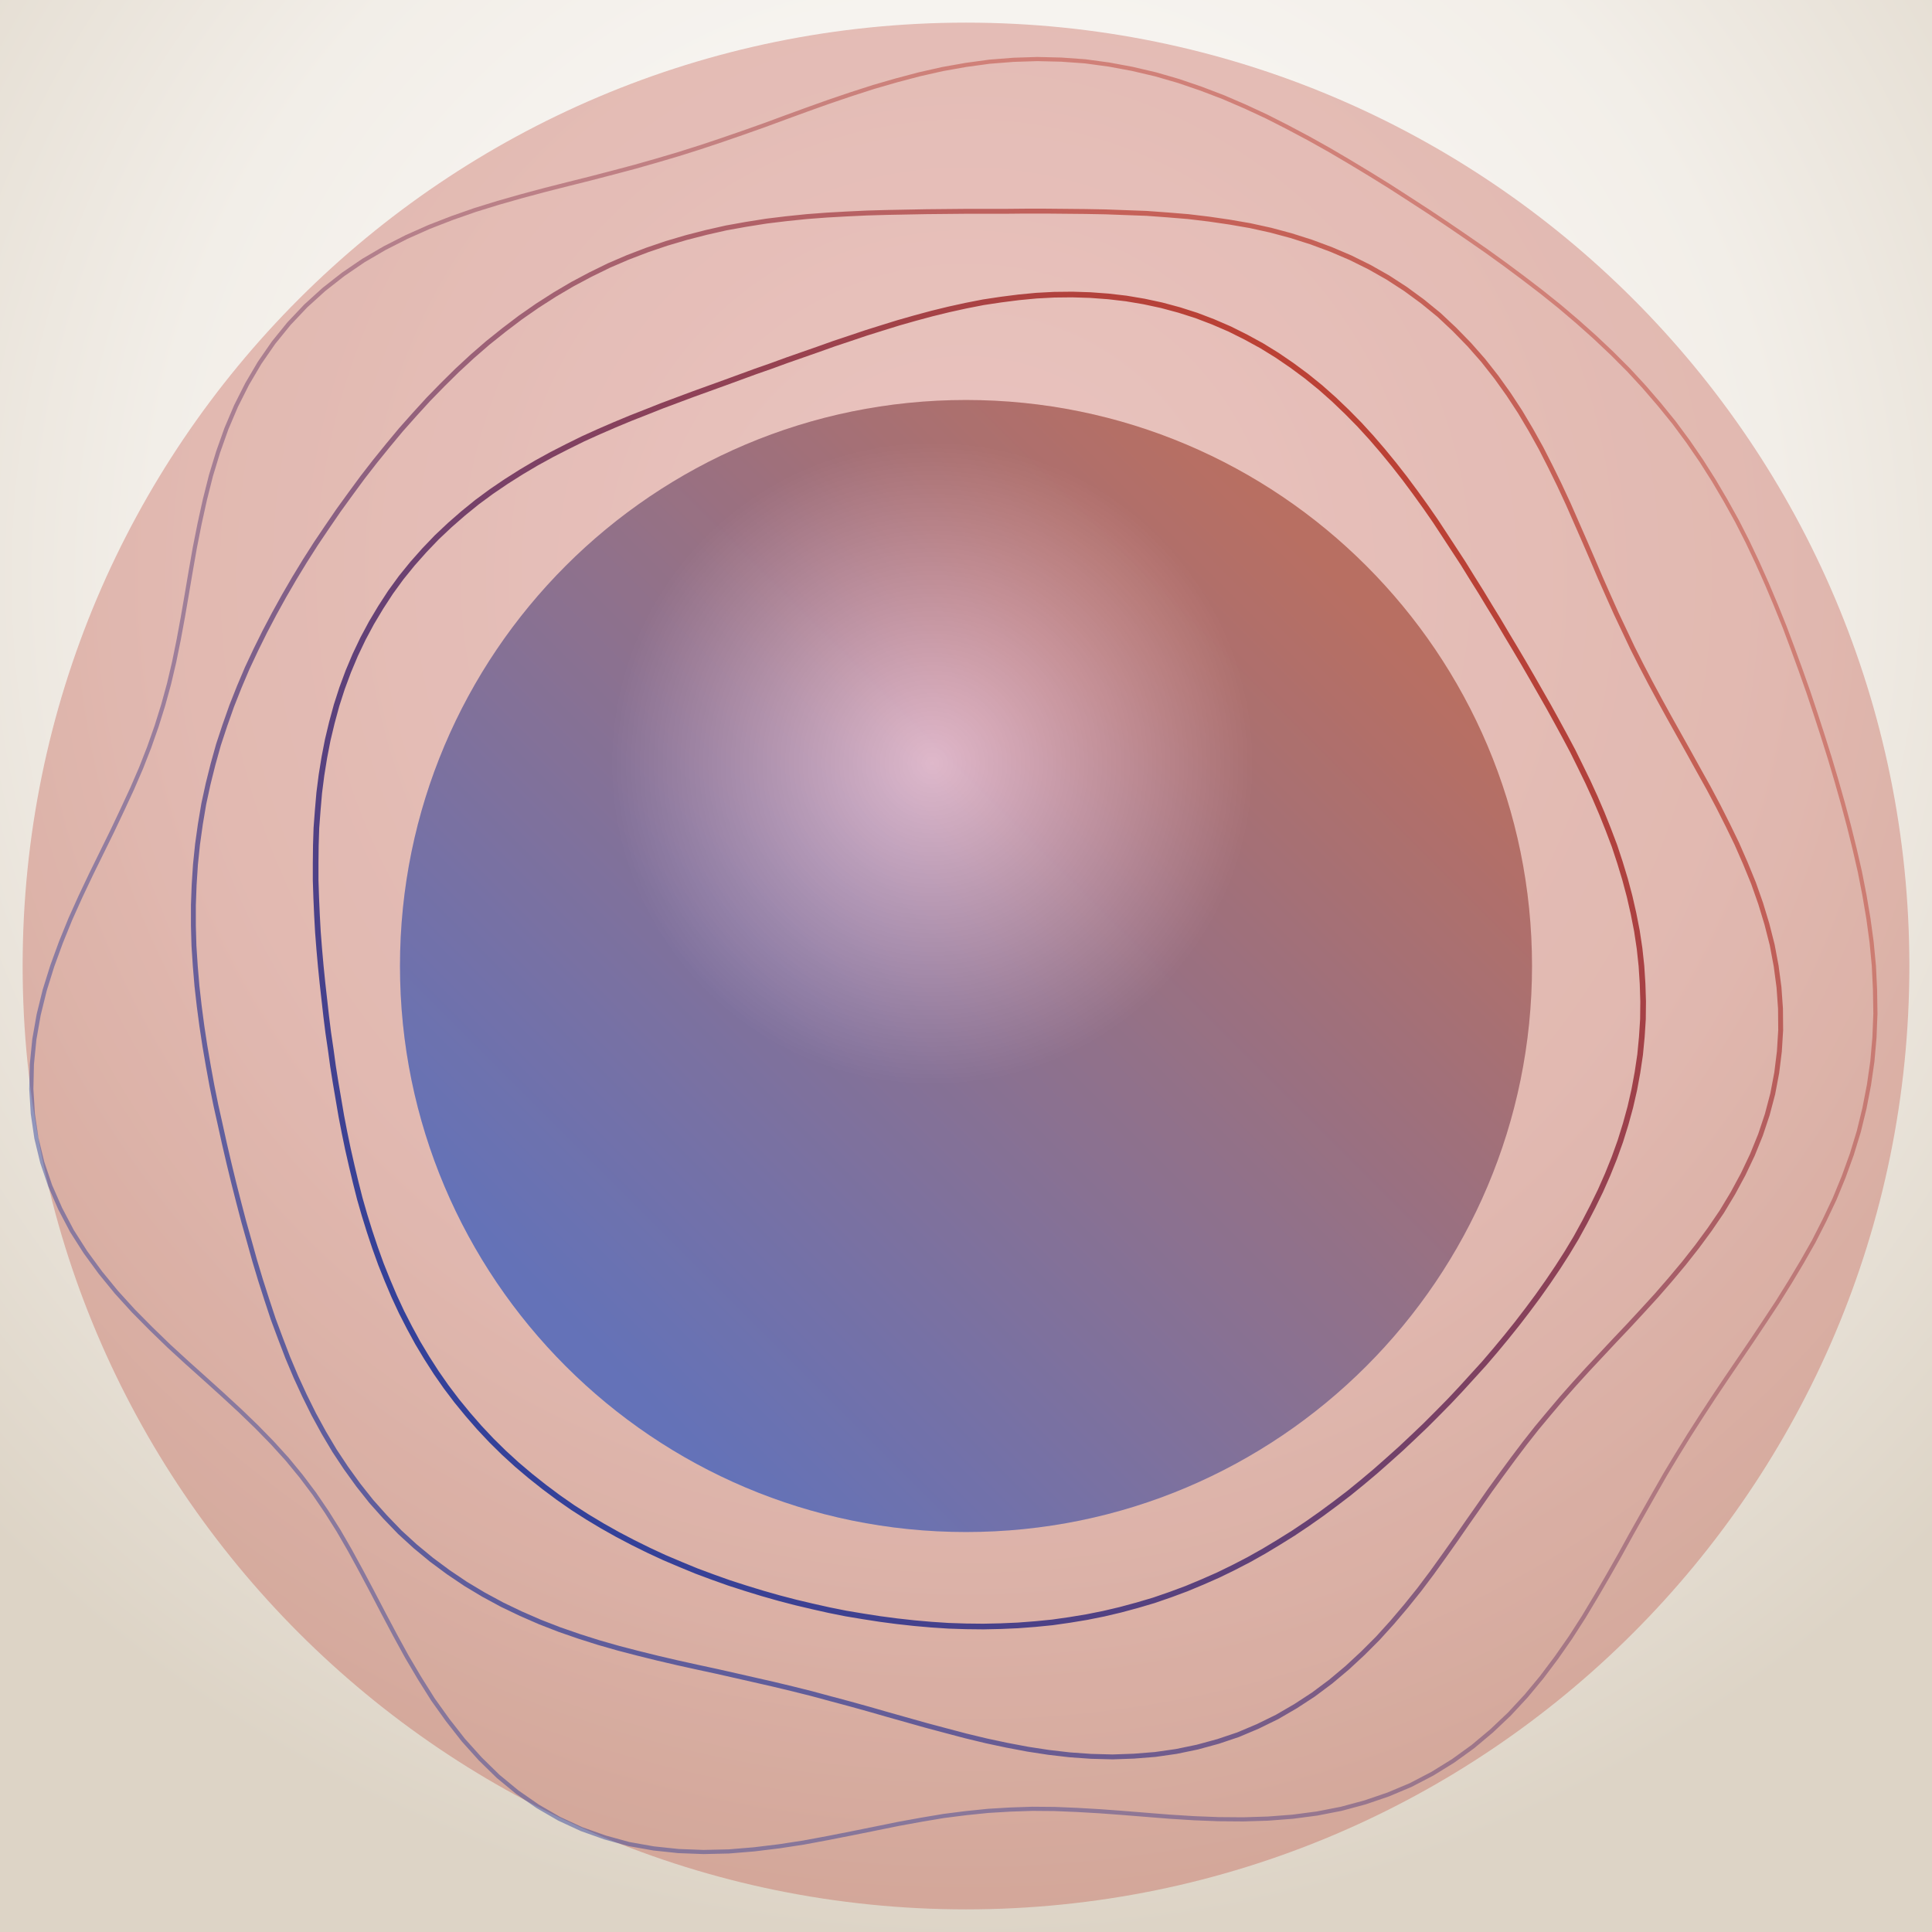
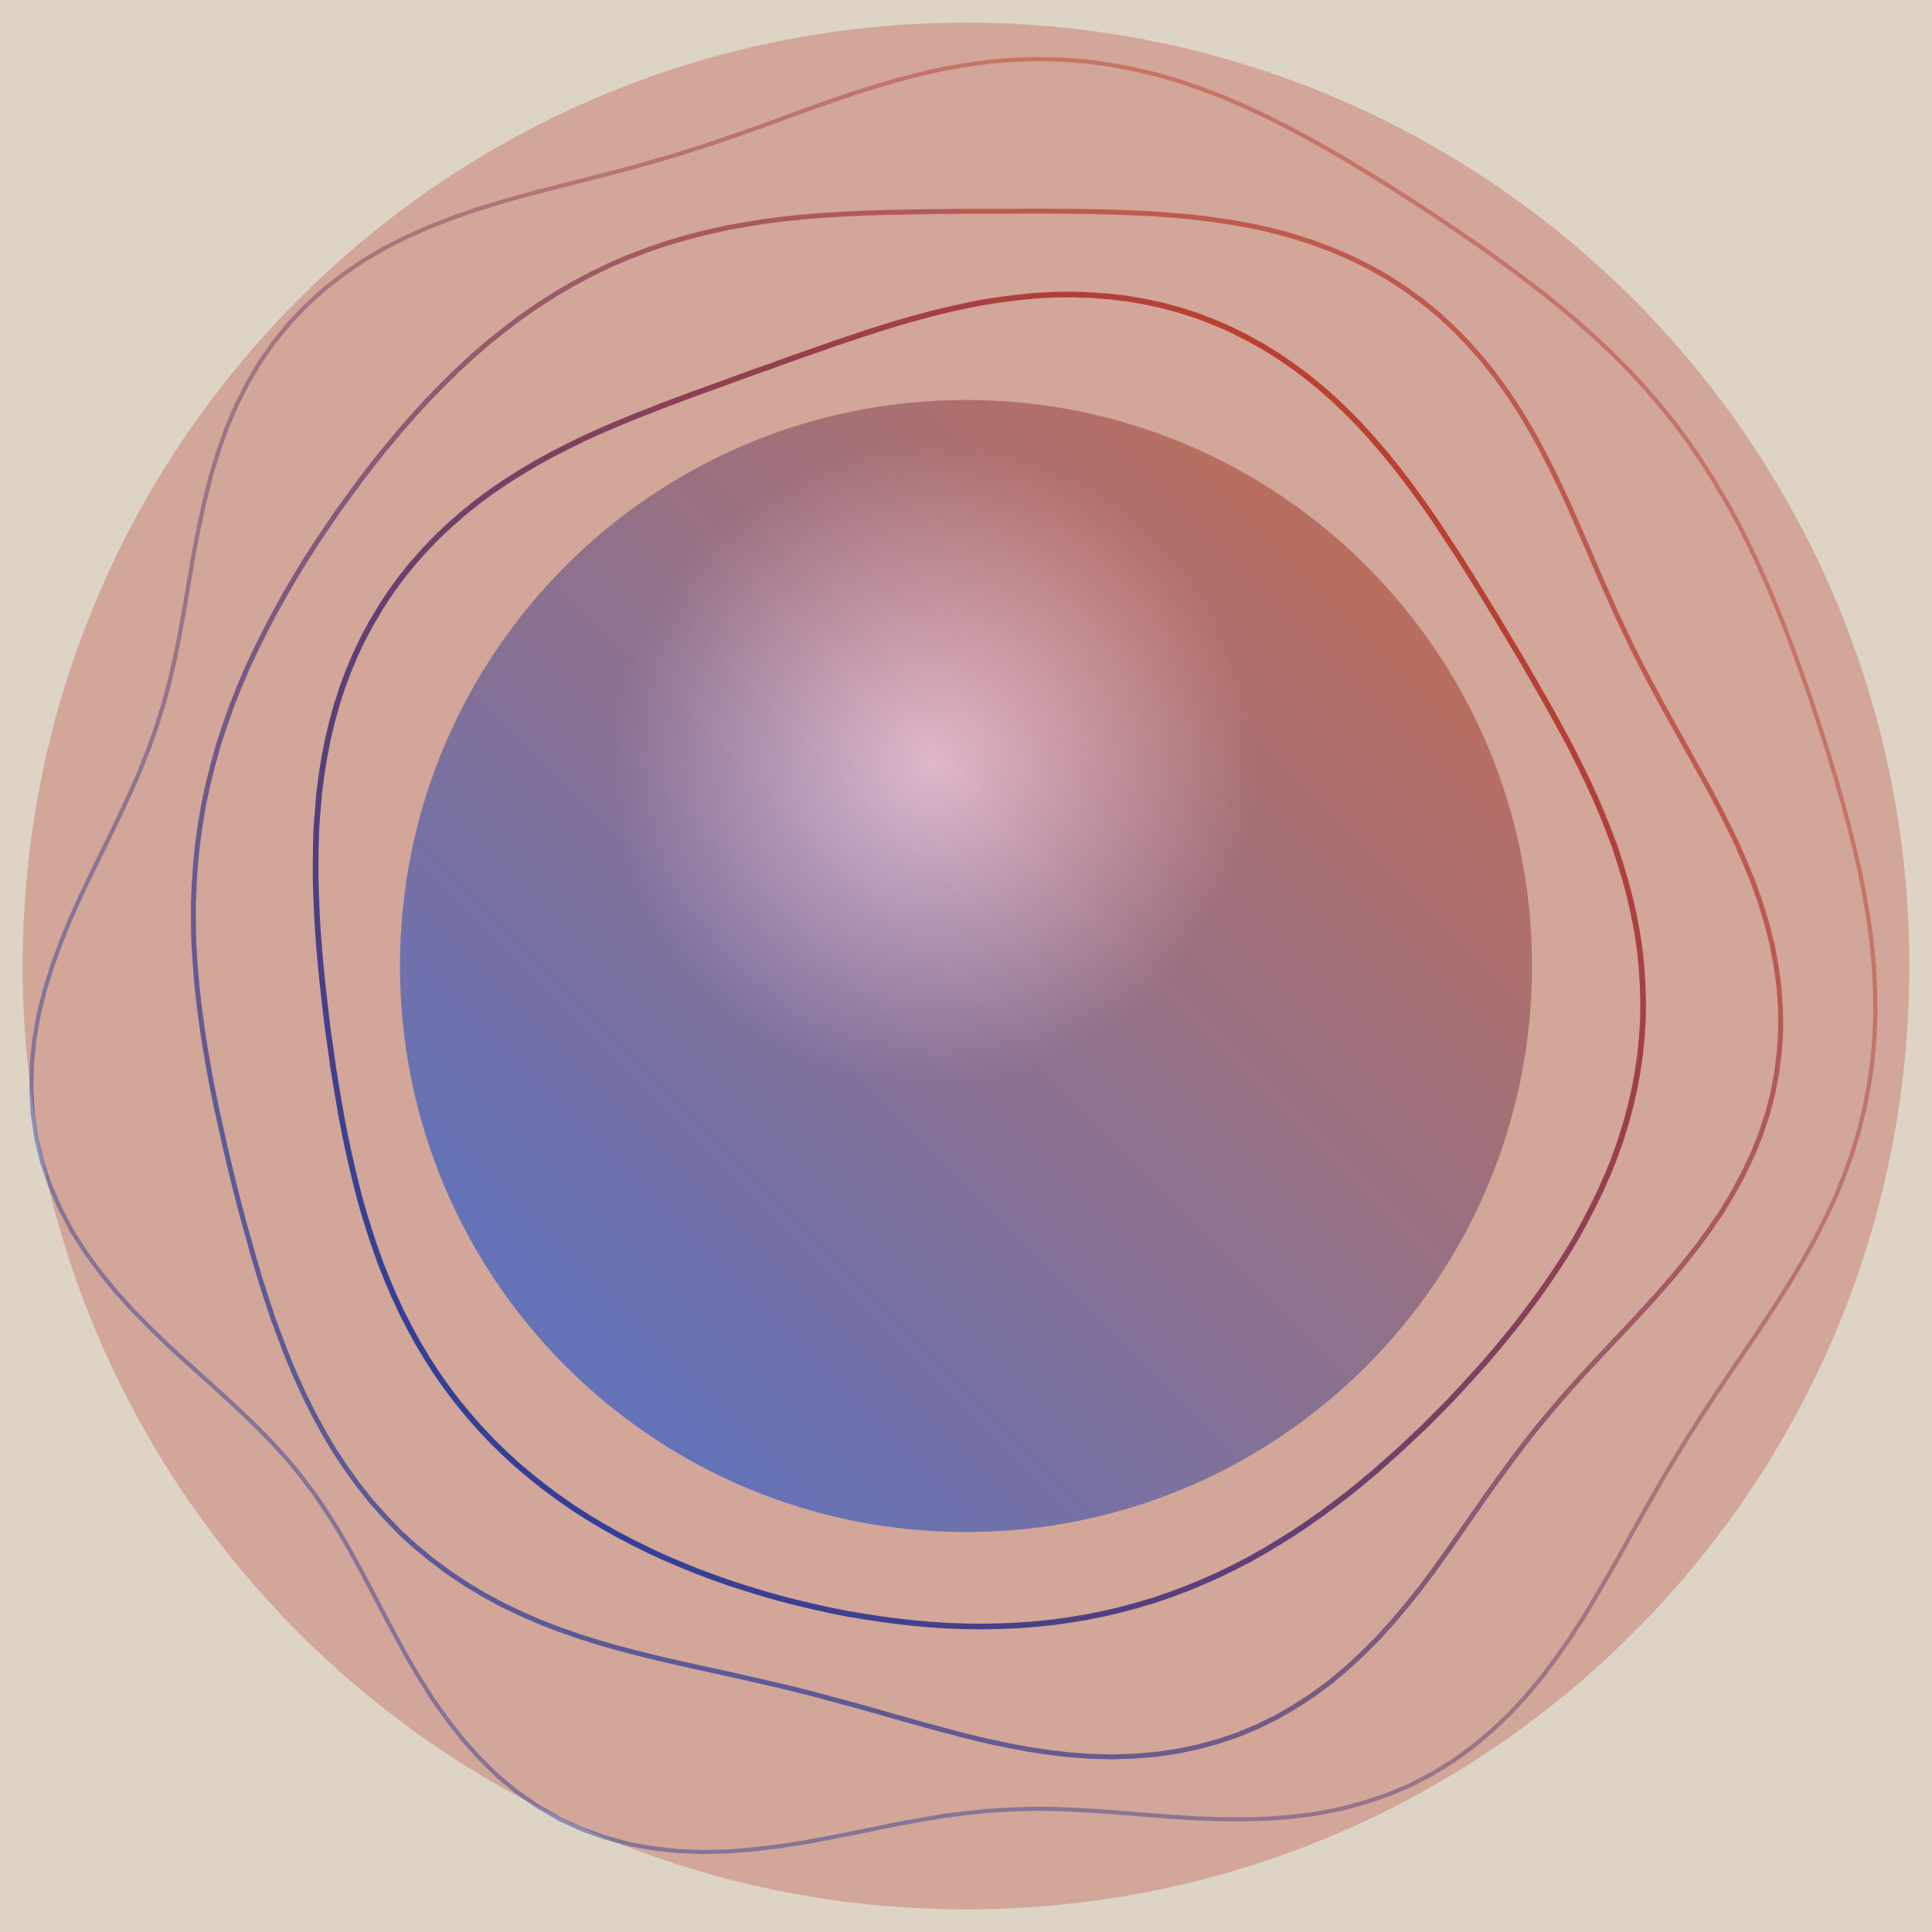
<svg xmlns="http://www.w3.org/2000/svg" viewBox="0 0 1024 1024" width="1024" height="1024">
  <defs>
    <radialGradient id="bg" cx="50%" cy="30%" r="70%">
      <stop offset="0%" stop-color="#FFFFFF" />
      <stop offset="60%" stop-color="#F2EEE8" />
      <stop offset="100%" stop-color="#DDD4C6" />
    </radialGradient>
    <radialGradient id="halo" cx="50%" cy="50%" r="50%">
      <stop offset="0%" stop-color="#B83A2E" />
      <stop offset="60%" stop-color="#B83A2E" />
      <stop offset="100%" stop-color="#B83A2E" />
    </radialGradient>
    <linearGradient id="duo" x1="713.5" y1="310.5" x2="310.5" y2="713.5" gradientUnits="userSpaceOnUse">
      <stop offset="0%" stop-color="#FF9A88" />
      <stop offset="100%" stop-color="#8A9EFF" />
    </linearGradient>
    <linearGradient id="duo-deep" x1="856.2" y1="372.6" x2="372.6" y2="856.2" gradientUnits="userSpaceOnUse">
      <stop offset="0%" stop-color="#B83A2E" />
      <stop offset="100%" stop-color="#2A3A98" />
    </linearGradient>
    <radialGradient id="form" cx="47%" cy="32%" r="52%">
      <stop offset="0%" stop-color="#FFFFFF" />
      <stop offset="55%" stop-color="#000000" />
      <stop offset="100%" stop-color="#000000" />
    </radialGradient>
  </defs>
-   <rect width="1024" height="1024" fill="url(#bg)" />
+   <rect width="1024" height="1024" fill="#DDD4C6" />
  <circle cx="512" cy="512" r="500" fill="url(#halo)" opacity="0.303" />
  <path d="M870.0,512.0 L870.6,521.4 L870.9,530.8 L870.8,540.2 L870.2,549.6 L869.3,559.0 L867.9,568.4 L866.2,577.6 L864.1,586.8 L861.6,595.9 L858.8,604.9 L855.6,613.8 L852.1,622.5 L848.3,631.1 L844.2,639.5 L839.9,647.8 L835.4,656.0 L830.6,664.0 L825.6,671.8 L820.4,679.5 L815.1,687.0 L809.6,694.4 L804.0,701.7 L798.3,708.8 L792.5,715.8 L786.6,722.7 L780.5,729.4 L774.4,736.1 L768.2,742.7 L761.9,749.1 L755.5,755.5 L749.0,761.7 L742.4,767.9 L735.7,773.9 L728.9,779.9 L722.0,785.7 L715.0,791.4 L707.8,796.9 L700.5,802.3 L693.1,807.5 L685.5,812.6 L677.8,817.4 L670.0,822.1 L662.0,826.6 L653.9,830.8 L645.7,834.8 L637.3,838.5 L628.9,842.0 L620.3,845.2 L611.6,848.2 L602.8,850.8 L593.9,853.2 L585.0,855.3 L576.0,857.1 L566.9,858.6 L557.8,859.9 L548.7,860.8 L539.5,861.5 L530.3,861.9 L521.2,862.1 L512.0,862.0 L502.8,861.7 L493.7,861.1 L484.6,860.3 L475.5,859.3 L466.4,858.1 L457.4,856.7 L448.4,855.2 L439.4,853.4 L430.5,851.4 L421.6,849.3 L412.8,847.0 L404.0,844.5 L395.2,841.8 L386.5,839.0 L377.8,835.9 L369.2,832.7 L360.7,829.2 L352.2,825.6 L343.8,821.7 L335.5,817.6 L327.3,813.3 L319.3,808.8 L311.3,804.0 L303.5,799.0 L295.9,793.7 L288.4,788.1 L281.1,782.3 L274.0,776.3 L267.1,770.0 L260.5,763.5 L254.1,756.7 L248.0,749.7 L242.1,742.5 L236.5,735.1 L231.2,727.5 L226.2,719.7 L221.4,711.7 L217.0,703.6 L212.8,695.4 L208.9,687.0 L205.3,678.5 L201.9,670.0 L198.8,661.4 L195.9,652.7 L193.2,644.0 L190.7,635.3 L188.5,626.6 L186.4,617.8 L184.4,609.0 L182.6,600.3 L180.9,591.5 L179.4,582.7 L177.9,573.9 L176.5,565.1 L175.3,556.3 L174.0,547.5 L172.9,538.7 L171.9,529.8 L170.9,520.9 L170.0,512.0 L169.2,503.0 L168.5,494.0 L168.0,484.9 L167.6,475.8 L167.3,466.6 L167.3,457.4 L167.4,448.1 L167.7,438.8 L168.4,429.5 L169.2,420.2 L170.4,410.8 L171.9,401.5 L173.7,392.2 L175.9,383.0 L178.4,373.8 L181.3,364.8 L184.6,355.9 L188.3,347.1 L192.4,338.5 L196.9,330.1 L201.8,321.9 L207.0,313.9 L212.6,306.2 L218.6,298.8 L224.9,291.7 L231.5,284.8 L238.4,278.3 L245.5,272.1 L252.9,266.1 L260.5,260.5 L268.3,255.2 L276.2,250.2 L284.3,245.4 L292.5,240.9 L300.7,236.7 L309.0,232.6 L317.4,228.8 L325.7,225.2 L334.1,221.7 L342.5,218.4 L350.8,215.1 L359.1,212.0 L367.4,208.9 L375.7,205.9 L384.0,202.9 L392.2,199.9 L400.4,196.9 L408.7,194.0 L416.9,191.0 L425.2,188.1 L433.5,185.2 L441.9,182.2 L450.3,179.4 L458.9,176.5 L467.5,173.8 L476.2,171.1 L485.0,168.6 L493.9,166.2 L502.9,164.0 L512.0,162.0 L521.2,160.2 L530.5,158.8 L539.9,157.6 L549.3,156.7 L558.8,156.2 L568.4,156.1 L577.9,156.4 L587.4,157.1 L596.9,158.2 L606.4,159.8 L615.7,161.8 L625.0,164.3 L634.1,167.2 L643.0,170.6 L651.8,174.4 L660.4,178.7 L668.8,183.3 L676.9,188.3 L684.8,193.7 L692.5,199.4 L699.9,205.4 L707.0,211.7 L713.9,218.3 L720.5,225.0 L726.9,232.0 L733.0,239.1 L738.9,246.3 L744.6,253.6 L750.1,261.0 L755.5,268.5 L760.7,276.0 L765.7,283.6 L770.6,291.1 L775.5,298.6 L780.2,306.2 L784.9,313.7 L789.5,321.3 L794.1,328.8 L798.6,336.4 L803.1,343.9 L807.6,351.5 L812.0,359.1 L816.4,366.8 L820.8,374.5 L825.1,382.3 L829.4,390.2 L833.6,398.1 L837.6,406.2 L841.6,414.4 L845.4,422.7 L849.0,431.1 L852.4,439.6 L855.7,448.3 L858.6,457.1 L861.3,466.0 L863.7,475.0 L865.8,484.2 L867.6,493.4 L869.0,502.7 L870.0,512.0 Z" fill="none" stroke="url(#duo-deep)" stroke-width="3" opacity="0.944" />
  <path d="M941.4,512.0 L942.9,523.3 L943.7,534.6 L943.8,546.0 L943.1,557.3 L941.7,568.6 L939.6,579.7 L936.7,590.7 L933.1,601.5 L928.8,612.1 L923.9,622.4 L918.5,632.4 L912.6,642.2 L906.2,651.6 L899.5,660.7 L892.5,669.6 L885.3,678.2 L878.0,686.6 L870.6,694.7 L863.2,702.7 L855.8,710.5 L848.6,718.2 L841.4,725.9 L834.4,733.6 L827.6,741.3 L821.0,749.1 L814.5,756.9 L808.2,764.9 L802.0,773.1 L795.9,781.4 L789.8,789.8 L783.8,798.4 L777.7,807.1 L771.6,815.9 L765.3,824.8 L758.9,833.7 L752.2,842.6 L745.2,851.3 L737.9,859.9 L730.3,868.3 L722.3,876.3 L714.0,884.0 L705.3,891.3 L696.2,898.1 L686.7,904.3 L676.9,910.0 L666.7,915.0 L656.3,919.4 L645.6,923.0 L634.6,926.0 L623.5,928.3 L612.3,929.9 L601.0,930.8 L589.7,931.2 L578.3,930.9 L567.0,930.1 L555.8,928.8 L544.7,927.1 L533.6,925.0 L522.8,922.7 L512.0,920.1 L501.4,917.3 L490.9,914.5 L480.6,911.6 L470.3,908.7 L460.2,905.8 L450.1,903.0 L440.0,900.3 L430.0,897.6 L420.0,895.1 L410.0,892.7 L399.9,890.4 L389.8,888.1 L379.6,885.8 L369.4,883.6 L359.0,881.3 L348.7,878.9 L338.2,876.3 L327.8,873.6 L317.3,870.6 L306.9,867.3 L296.5,863.7 L286.2,859.7 L276.1,855.3 L266.1,850.5 L256.3,845.2 L246.8,839.5 L237.6,833.3 L228.7,826.7 L220.1,819.6 L211.9,812.1 L204.2,804.1 L196.8,795.8 L189.9,787.1 L183.4,778.1 L177.3,768.9 L171.6,759.3 L166.3,749.6 L161.4,739.7 L156.8,729.7 L152.5,719.5 L148.6,709.3 L144.8,699.1 L141.4,688.8 L138.1,678.5 L135.0,668.2 L132.1,657.8 L129.2,647.5 L126.5,637.2 L123.9,627.0 L121.4,616.7 L119.0,606.4 L116.7,596.0 L114.4,585.7 L112.3,575.3 L110.4,564.9 L108.6,554.4 L107.0,543.9 L105.6,533.3 L104.4,522.7 L103.5,512.0 L102.8,501.3 L102.5,490.5 L102.5,479.8 L102.9,469.0 L103.6,458.2 L104.7,447.5 L106.2,436.8 L108.0,426.1 L110.3,415.5 L112.9,405.1 L115.8,394.7 L119.2,384.4 L122.8,374.2 L126.8,364.1 L131.0,354.2 L135.6,344.4 L140.4,334.7 L145.4,325.2 L150.6,315.8 L156.0,306.5 L161.6,297.3 L167.4,288.2 L173.4,279.3 L179.5,270.4 L185.8,261.7 L192.2,253.0 L198.8,244.5 L205.6,236.1 L212.5,227.8 L219.7,219.7 L227.0,211.7 L234.6,203.9 L242.3,196.3 L250.3,188.9 L258.6,181.7 L267.1,174.9 L275.8,168.3 L284.7,162.1 L293.9,156.2 L303.4,150.6 L313.0,145.5 L322.8,140.7 L332.8,136.4 L343.0,132.5 L353.3,129.0 L363.8,125.9 L374.3,123.2 L384.9,120.8 L395.5,118.9 L406.2,117.2 L416.9,115.9 L427.6,114.8 L438.2,114.0 L448.9,113.4 L459.5,112.9 L470.0,112.6 L480.5,112.4 L491.0,112.2 L501.5,112.1 L512.0,112.0 L522.5,112.0 L533.0,112.0 L543.5,111.9 L554.0,111.9 L564.7,112.0 L575.3,112.1 L586.1,112.3 L596.9,112.7 L607.8,113.1 L618.7,113.9 L629.7,114.8 L640.6,116.1 L651.6,117.7 L662.6,119.6 L673.5,122.0 L684.3,124.9 L695.0,128.3 L705.5,132.2 L715.8,136.6 L725.9,141.6 L735.6,147.1 L745.0,153.2 L754.0,159.8 L762.7,166.9 L770.9,174.6 L778.7,182.6 L786.1,191.0 L793.1,199.9 L799.6,209.0 L805.7,218.3 L811.4,227.9 L816.8,237.6 L821.8,247.4 L826.6,257.2 L831.2,267.1 L835.5,276.9 L839.8,286.7 L844.0,296.4 L848.1,306.0 L852.3,315.5 L856.5,324.9 L860.9,334.2 L865.3,343.5 L869.9,352.6 L874.7,361.8 L879.6,370.9 L884.6,380.0 L889.8,389.3 L895.0,398.6 L900.2,408.0 L905.5,417.5 L910.7,427.3 L915.7,437.2 L920.6,447.3 L925.1,457.6 L929.4,468.1 L933.2,478.9 L936.5,489.8 L939.3,500.8 L941.4,512.0 Z" fill="none" stroke="url(#duo-deep)" stroke-width="2.6" opacity="0.699" />
  <path d="M993.2,512.0 L993.8,524.6 L994.0,537.3 L993.5,549.9 L992.4,562.5 L990.6,575.0 L988.2,587.4 L985.2,599.7 L981.5,611.8 L977.2,623.7 L972.4,635.4 L967.0,646.8 L961.3,658.0 L955.1,668.9 L948.7,679.6 L942.1,690.2 L935.3,700.5 L928.5,710.7 L921.7,720.7 L914.9,730.7 L908.2,740.7 L901.6,750.8 L895.2,760.8 L888.9,771.0 L882.7,781.3 L876.7,791.8 L870.7,802.4 L864.6,813.2 L858.6,824.1 L852.4,835.0 L846.0,846.0 L839.4,857.0 L832.4,867.9 L825.0,878.5 L817.2,888.9 L808.9,898.9 L800.0,908.5 L790.6,917.4 L780.7,925.7 L770.2,933.3 L759.2,940.1 L747.7,946.1 L735.8,951.1 L723.5,955.3 L710.9,958.7 L698.1,961.2 L685.1,962.9 L672.0,963.9 L659.0,964.3 L645.9,964.2 L633.0,963.7 L620.2,962.9 L607.6,961.9 L595.2,960.9 L583.0,960.0 L570.9,959.3 L559.0,958.8 L547.2,958.7 L535.4,959.1 L523.7,959.8 L512.0,961.0 L500.2,962.5 L488.3,964.5 L476.2,966.7 L463.9,969.2 L451.5,971.7 L438.8,974.2 L425.9,976.6 L412.8,978.6 L399.6,980.2 L386.3,981.3 L372.9,981.6 L359.6,981.1 L346.4,979.7 L333.4,977.4 L320.7,973.9 L308.3,969.5 L296.4,964.0 L285.0,957.4 L274.2,949.9 L264.0,941.5 L254.5,932.2 L245.6,922.3 L237.3,911.7 L229.5,900.8 L222.4,889.5 L215.6,878.0 L209.3,866.5 L203.2,855.0 L197.3,843.7 L191.4,832.6 L185.5,821.8 L179.5,811.4 L173.2,801.4 L166.6,791.7 L159.6,782.4 L152.2,773.4 L144.3,764.7 L136.0,756.2 L127.3,747.8 L118.2,739.4 L108.8,730.9 L99.2,722.3 L89.6,713.5 L80.1,704.3 L70.7,694.8 L61.7,684.9 L53.2,674.5 L45.3,663.7 L38.1,652.4 L31.9,640.6 L26.6,628.5 L22.4,616.1 L19.3,603.3 L17.4,590.3 L16.6,577.2 L16.9,564.0 L18.2,550.9 L20.5,537.8 L23.7,524.8 L27.7,512.0 L32.3,499.4 L37.3,487.1 L42.7,475.1 L48.3,463.3 L54.0,451.7 L59.6,440.3 L64.9,429.1 L70.0,418.1 L74.8,407.0 L79.1,396.0 L83.0,384.9 L86.5,373.7 L89.6,362.4 L92.3,350.9 L94.7,339.1 L96.9,327.2 L99.0,315.0 L101.1,302.6 L103.3,290.1 L105.8,277.5 L108.6,264.8 L111.8,252.1 L115.6,239.6 L120.0,227.2 L125.1,215.2 L131.0,203.5 L137.6,192.3 L145.0,181.6 L153.2,171.5 L162.1,162.1 L171.7,153.4 L181.9,145.4 L192.6,138.1 L203.9,131.5 L215.5,125.6 L227.4,120.3 L239.5,115.6 L251.8,111.3 L264.1,107.5 L276.4,104.0 L288.7,100.7 L300.9,97.6 L312.9,94.6 L324.8,91.5 L336.5,88.4 L348.1,85.1 L359.6,81.7 L371.0,78.1 L382.4,74.3 L393.7,70.4 L405.0,66.4 L416.4,62.2 L427.9,58.0 L439.4,53.9 L451.2,49.9 L463.0,46.1 L475.1,42.6 L487.2,39.4 L499.6,36.6 L512.0,34.4 L524.5,32.7 L537.2,31.7 L549.8,31.3 L562.5,31.6 L575.1,32.5 L587.7,34.2 L600.1,36.5 L612.5,39.4 L624.6,42.9 L636.6,47.0 L648.4,51.5 L660.0,56.5 L671.4,61.8 L682.6,67.5 L693.7,73.4 L704.6,79.5 L715.3,85.8 L725.9,92.2 L736.4,98.7 L746.8,105.4 L757.1,112.1 L767.3,118.9 L777.4,125.8 L787.5,132.8 L797.5,140.0 L807.3,147.3 L817.1,154.8 L826.7,162.5 L836.1,170.5 L845.3,178.7 L854.3,187.2 L863.0,195.9 L871.4,205.0 L879.5,214.4 L887.3,224.0 L894.7,234.0 L901.7,244.2 L908.3,254.6 L914.6,265.3 L920.6,276.1 L926.2,287.1 L931.5,298.3 L936.5,309.5 L941.3,320.9 L945.9,332.3 L950.2,343.8 L954.4,355.3 L958.5,366.9 L962.4,378.6 L966.2,390.3 L969.9,402.1 L973.4,413.9 L976.8,425.9 L980.0,437.9 L983.0,450.0 L985.8,462.2 L988.2,474.5 L990.3,486.9 L992.0,499.4 L993.2,512.0 Z" fill="none" stroke="url(#duo-deep)" stroke-width="2.2" opacity="0.455" />
  <circle cx="512" cy="512" r="300" fill="url(#duo)" />
  <circle cx="512" cy="512" r="300" fill="url(#form)" opacity="0.28" />
</svg>
